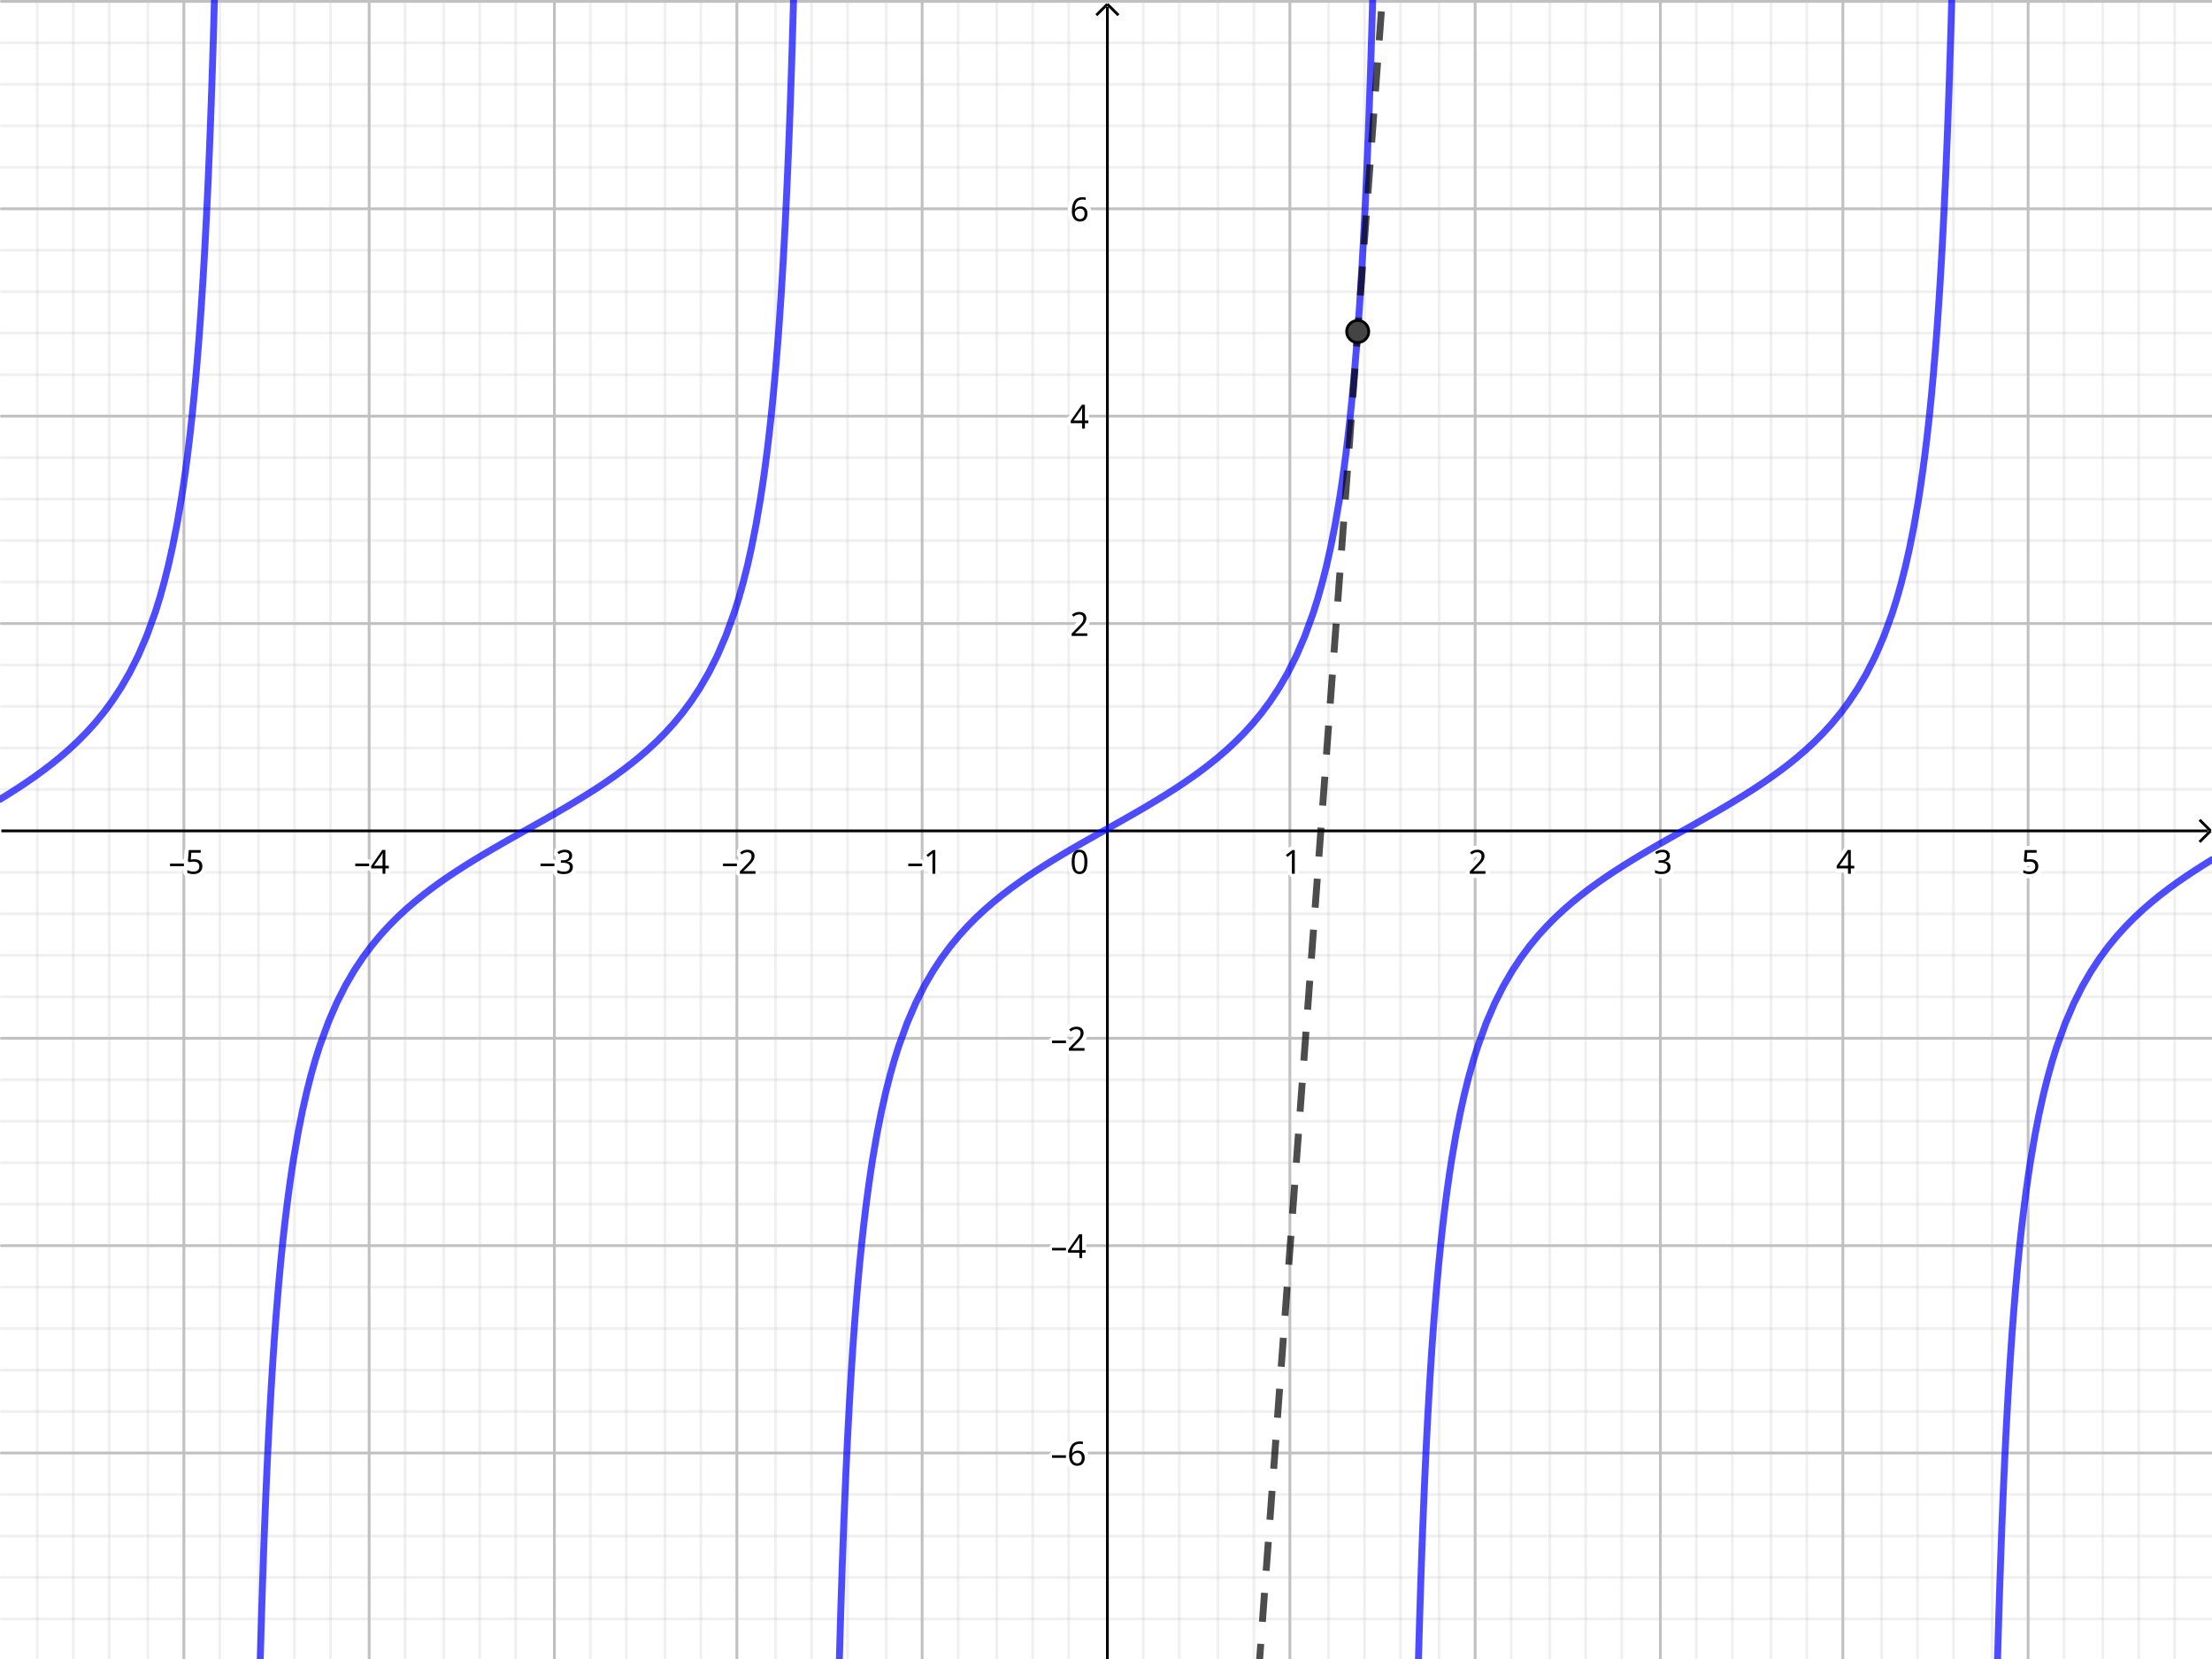
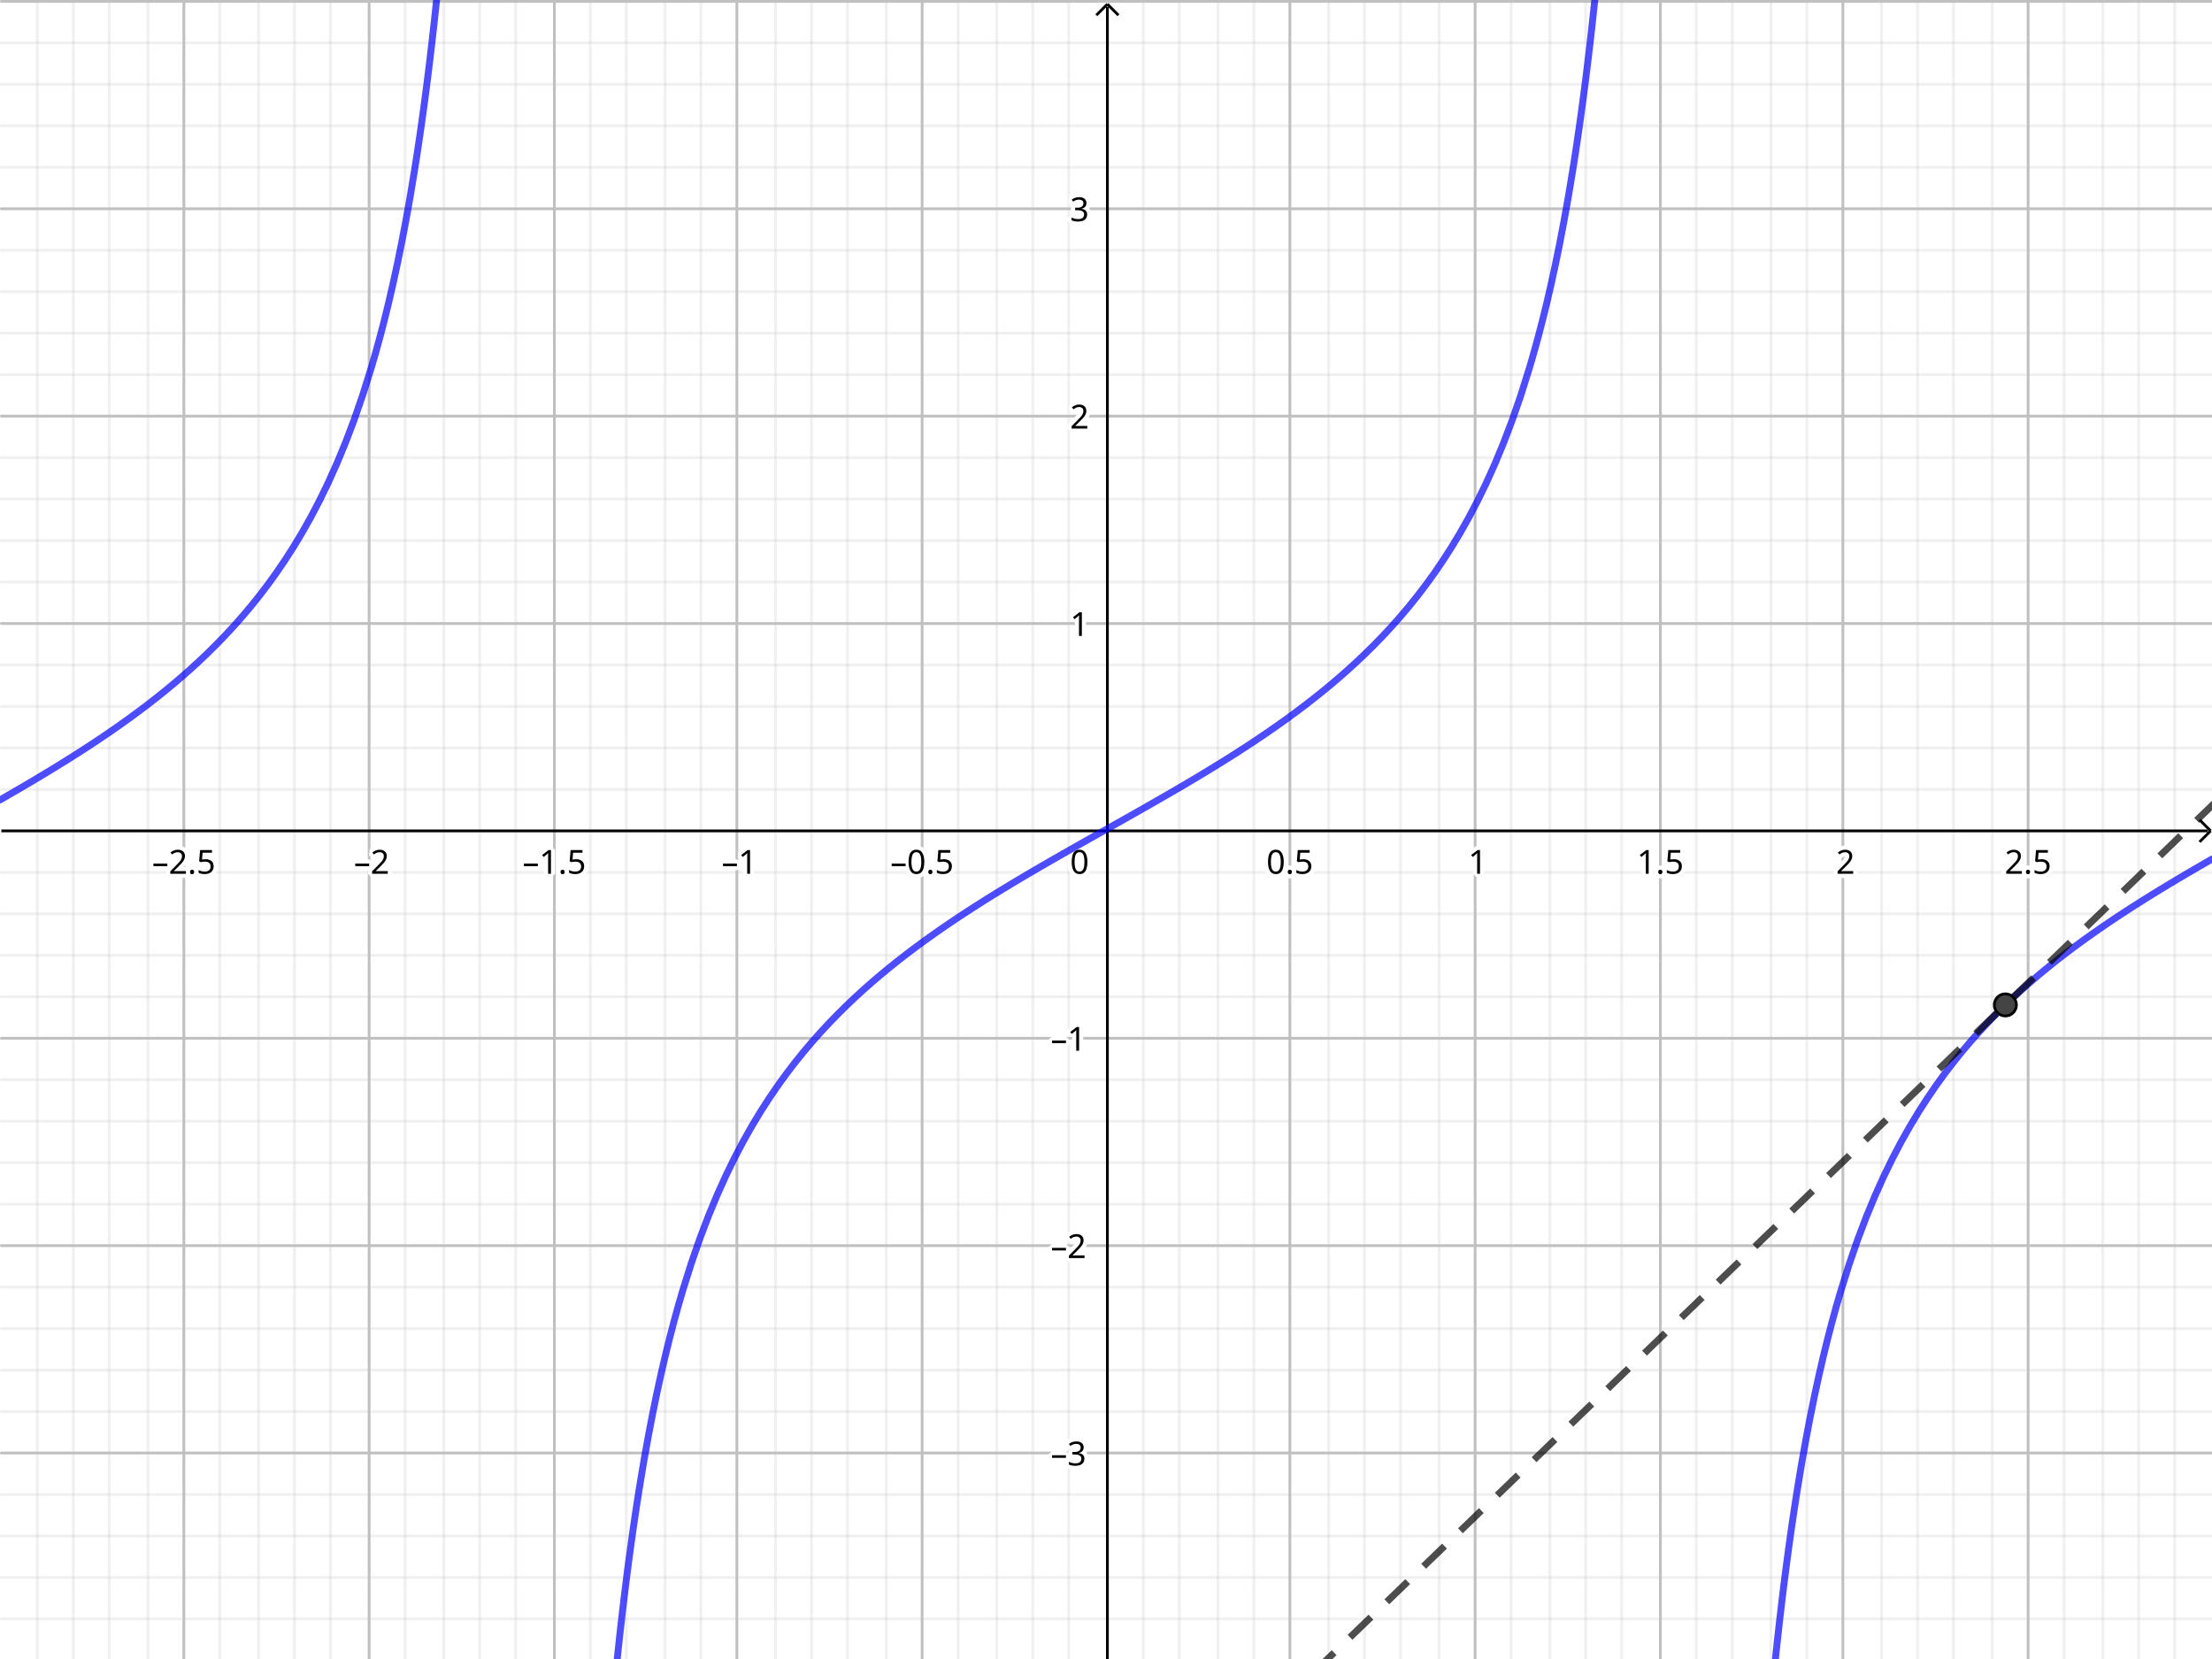
<svg xmlns="http://www.w3.org/2000/svg" version="1.1" width="800" height="600">
  <defs>
-     <clipPath id="poWmlnQdiosF">
+     <clipPath id="kzbiWLzUHdCO">
      <path fill="none" stroke="none" d=" M 0 0 L 800 0 L 800 600 L 0 600 L 0 0 Z" />
    </clipPath>
  </defs>
-   <g transform="scale(1,1)" clip-path="url(#poWmlnQdiosF)">
+   <g transform="scale(1,1)" clip-path="url(#kzbiWLzUHdCO)">
    <g>
      <path fill="none" stroke="rgb(192,192,192)" paint-order="fill stroke markers" d=" M 66.5 0.5 L 66.5 600.5 M 66.5 0.5 L 66.5 600.5 M 133.5 0.5 L 133.5 600.5 M 200.5 0.5 L 200.5 600.5 M 266.5 0.5 L 266.5 600.5 M 333.5 0.5 L 333.5 600.5 M 466.5 0.5 L 466.5 600.5 M 533.5 0.5 L 533.5 600.5 M 600.5 0.5 L 600.5 600.5 M 666.5 0.5 L 666.5 600.5 M 733.5 0.5 L 733.5 600.5 M 800.5 0.5 L 800.5 600.5" stroke-opacity="1" stroke-linecap="round" stroke-linejoin="round" stroke-miterlimit="10" />
      <path fill="none" stroke="rgb(192,192,192)" paint-order="fill stroke markers" d=" M 13.5 0.5 L 13.5 600.5 M 26.5 0.5 L 26.5 600.5 M 39.5 0.5 L 39.5 600.5 M 53.5 0.5 L 53.5 600.5 M 79.5 0.5 L 79.5 600.5 M 93.5 0.5 L 93.5 600.5 M 106.5 0.5 L 106.5 600.5 M 119.5 0.5 L 119.5 600.5 M 146.5 0.5 L 146.5 600.5 M 160.5 0.5 L 160.5 600.5 M 173.5 0.5 L 173.5 600.5 M 186.5 0.5 L 186.5 600.5 M 213.5 0.5 L 213.5 600.5 M 226.5 0.5 L 226.5 600.5 M 240.5 0.5 L 240.5 600.5 M 253.5 0.5 L 253.5 600.5 M 280.5 0.5 L 280.5 600.5 M 293.5 0.5 L 293.5 600.5 M 306.5 0.5 L 306.5 600.5 M 320.5 0.5 L 320.5 600.5 M 346.5 0.5 L 346.5 600.5 M 360.5 0.5 L 360.5 600.5 M 373.5 0.5 L 373.5 600.5 M 386.5 0.5 L 386.5 600.5 M 413.5 0.5 L 413.5 600.5 M 426.5 0.5 L 426.5 600.5 M 440.5 0.5 L 440.5 600.5 M 453.5 0.5 L 453.5 600.5 M 480.5 0.5 L 480.5 600.5 M 493.5 0.5 L 493.5 600.5 M 506.5 0.5 L 506.5 600.5 M 520.5 0.5 L 520.5 600.5 M 546.5 0.5 L 546.5 600.5 M 560.5 0.5 L 560.5 600.5 M 573.5 0.5 L 573.5 600.5 M 586.5 0.5 L 586.5 600.5 M 613.5 0.5 L 613.5 600.5 M 626.5 0.5 L 626.5 600.5 M 640.5 0.5 L 640.5 600.5 M 653.5 0.5 L 653.5 600.5 M 680.5 0.5 L 680.5 600.5 M 693.5 0.5 L 693.5 600.5 M 706.5 0.5 L 706.5 600.5 M 720.5 0.5 L 720.5 600.5 M 746.5 0.5 L 746.5 600.5 M 760.5 0.5 L 760.5 600.5 M 773.5 0.5 L 773.5 600.5 M 786.5 0.5 L 786.5 600.5" stroke-opacity="0.235" stroke-linecap="round" stroke-linejoin="round" stroke-miterlimit="10" />
      <path fill="none" stroke="rgb(192,192,192)" paint-order="fill stroke markers" d=" M 0.5 0.5 L 800.5 0.5 M 0.5 0.5 L 800.5 0.5 M 0.5 75.5 L 800.5 75.5 M 0.5 150.5 L 800.5 150.5 M 0.5 225.5 L 800.5 225.5 M 0.5 375.5 L 800.5 375.5 M 0.5 450.5 L 800.5 450.5 M 0.5 525.5 L 800.5 525.5 M 0.5 600.5 L 800.5 600.5" stroke-opacity="1" stroke-linecap="round" stroke-linejoin="round" stroke-miterlimit="10" />
      <path fill="none" stroke="rgb(192,192,192)" paint-order="fill stroke markers" d=" M 0.5 0.5 L 800.5 0.5 M 0.5 15.5 L 800.5 15.5 M 0.5 30.5 L 800.5 30.5 M 0.5 45.5 L 800.5 45.5 M 0.5 60.5 L 800.5 60.5 M 0.5 90.5 L 800.5 90.5 M 0.5 105.5 L 800.5 105.5 M 0.5 120.5 L 800.5 120.5 M 0.5 135.5 L 800.5 135.5 M 0.5 165.5 L 800.5 165.5 M 0.5 180.5 L 800.5 180.5 M 0.5 195.5 L 800.5 195.5 M 0.5 210.5 L 800.5 210.5 M 0.5 240.5 L 800.5 240.5 M 0.5 255.5 L 800.5 255.5 M 0.5 270.5 L 800.5 270.5 M 0.5 285.5 L 800.5 285.5 M 0.5 315.5 L 800.5 315.5 M 0.5 330.5 L 800.5 330.5 M 0.5 345.5 L 800.5 345.5 M 0.5 360.5 L 800.5 360.5 M 0.5 390.5 L 800.5 390.5 M 0.5 405.5 L 800.5 405.5 M 0.5 420.5 L 800.5 420.5 M 0.5 435.5 L 800.5 435.5 M 0.5 465.5 L 800.5 465.5 M 0.5 480.5 L 800.5 480.5 M 0.5 495.5 L 800.5 495.5 M 0.5 510.5 L 800.5 510.5 M 0.5 540.5 L 800.5 540.5 M 0.5 555.5 L 800.5 555.5 M 0.5 570.5 L 800.5 570.5 M 0.5 585.5 L 800.5 585.5" stroke-opacity="0.235" stroke-linecap="round" stroke-linejoin="round" stroke-miterlimit="10" />
      <path fill="none" stroke="rgb(0,0,0)" paint-order="fill stroke markers" d=" M 400.5 2.5 L 400.5 600.5" stroke-opacity="1" stroke-miterlimit="10" />
      <path fill="none" stroke="rgb(0,0,0)" paint-order="fill stroke markers" d=" M 400.5 1.5 L 396.5 5.5" stroke-opacity="1" stroke-miterlimit="10" />
      <path fill="none" stroke="rgb(0,0,0)" paint-order="fill stroke markers" d=" M 400.5 1.5 L 404.5 5.5" stroke-opacity="1" stroke-miterlimit="10" />
      <path fill="none" stroke="rgb(0,0,0)" paint-order="fill stroke markers" d=" M 0.5 300.5 L 798.5 300.5" stroke-opacity="1" stroke-miterlimit="10" />
      <path fill="none" stroke="rgb(0,0,0)" paint-order="fill stroke markers" d=" M 799.5 300.5 L 795.5 296.5" stroke-opacity="1" stroke-miterlimit="10" />
      <path fill="none" stroke="rgb(0,0,0)" paint-order="fill stroke markers" d=" M 799.5 300.5 L 795.5 304.5" stroke-opacity="1" stroke-miterlimit="10" />
-       <text fill="none" stroke="rgb(255,255,255)" font-family="geogebra-sans-serif, sans-serif" font-size="12px" font-style="normal" font-weight="normal" text-decoration="normal" x="61" y="316" text-anchor="start" dominant-baseline="alphabetic" stroke-opacity="1" stroke-linejoin="bevel" stroke-miterlimit="10" stroke-width="3">–5</text>
-       <text fill="rgb(0,0,0)" stroke="none" font-family="geogebra-sans-serif, sans-serif" font-size="12px" font-style="normal" font-weight="normal" text-decoration="normal" x="61" y="316" text-anchor="start" dominant-baseline="alphabetic" fill-opacity="1">–5</text>
-       <text fill="none" stroke="rgb(255,255,255)" font-family="geogebra-sans-serif, sans-serif" font-size="12px" font-style="normal" font-weight="normal" text-decoration="normal" x="128" y="316" text-anchor="start" dominant-baseline="alphabetic" stroke-opacity="1" stroke-linejoin="bevel" stroke-miterlimit="10" stroke-width="3">–4</text>
-       <text fill="rgb(0,0,0)" stroke="none" font-family="geogebra-sans-serif, sans-serif" font-size="12px" font-style="normal" font-weight="normal" text-decoration="normal" x="128" y="316" text-anchor="start" dominant-baseline="alphabetic" fill-opacity="1">–4</text>
-       <text fill="none" stroke="rgb(255,255,255)" font-family="geogebra-sans-serif, sans-serif" font-size="12px" font-style="normal" font-weight="normal" text-decoration="normal" x="195" y="316" text-anchor="start" dominant-baseline="alphabetic" stroke-opacity="1" stroke-linejoin="bevel" stroke-miterlimit="10" stroke-width="3">–3</text>
-       <text fill="rgb(0,0,0)" stroke="none" font-family="geogebra-sans-serif, sans-serif" font-size="12px" font-style="normal" font-weight="normal" text-decoration="normal" x="195" y="316" text-anchor="start" dominant-baseline="alphabetic" fill-opacity="1">–3</text>
-       <text fill="none" stroke="rgb(255,255,255)" font-family="geogebra-sans-serif, sans-serif" font-size="12px" font-style="normal" font-weight="normal" text-decoration="normal" x="261" y="316" text-anchor="start" dominant-baseline="alphabetic" stroke-opacity="1" stroke-linejoin="bevel" stroke-miterlimit="10" stroke-width="3">–2</text>
-       <text fill="rgb(0,0,0)" stroke="none" font-family="geogebra-sans-serif, sans-serif" font-size="12px" font-style="normal" font-weight="normal" text-decoration="normal" x="261" y="316" text-anchor="start" dominant-baseline="alphabetic" fill-opacity="1">–2</text>
-       <text fill="none" stroke="rgb(255,255,255)" font-family="geogebra-sans-serif, sans-serif" font-size="12px" font-style="normal" font-weight="normal" text-decoration="normal" x="328" y="316" text-anchor="start" dominant-baseline="alphabetic" stroke-opacity="1" stroke-linejoin="bevel" stroke-miterlimit="10" stroke-width="3">–1</text>
-       <text fill="rgb(0,0,0)" stroke="none" font-family="geogebra-sans-serif, sans-serif" font-size="12px" font-style="normal" font-weight="normal" text-decoration="normal" x="328" y="316" text-anchor="start" dominant-baseline="alphabetic" fill-opacity="1">–1</text>
-       <text fill="none" stroke="rgb(255,255,255)" font-family="geogebra-sans-serif, sans-serif" font-size="12px" font-style="normal" font-weight="normal" text-decoration="normal" x="464" y="316" text-anchor="start" dominant-baseline="alphabetic" stroke-opacity="1" stroke-linejoin="bevel" stroke-miterlimit="10" stroke-width="3">1</text>
-       <text fill="rgb(0,0,0)" stroke="none" font-family="geogebra-sans-serif, sans-serif" font-size="12px" font-style="normal" font-weight="normal" text-decoration="normal" x="464" y="316" text-anchor="start" dominant-baseline="alphabetic" fill-opacity="1">1</text>
-       <text fill="none" stroke="rgb(255,255,255)" font-family="geogebra-sans-serif, sans-serif" font-size="12px" font-style="normal" font-weight="normal" text-decoration="normal" x="531" y="316" text-anchor="start" dominant-baseline="alphabetic" stroke-opacity="1" stroke-linejoin="bevel" stroke-miterlimit="10" stroke-width="3">2</text>
-       <text fill="rgb(0,0,0)" stroke="none" font-family="geogebra-sans-serif, sans-serif" font-size="12px" font-style="normal" font-weight="normal" text-decoration="normal" x="531" y="316" text-anchor="start" dominant-baseline="alphabetic" fill-opacity="1">2</text>
-       <text fill="none" stroke="rgb(255,255,255)" font-family="geogebra-sans-serif, sans-serif" font-size="12px" font-style="normal" font-weight="normal" text-decoration="normal" x="598" y="316" text-anchor="start" dominant-baseline="alphabetic" stroke-opacity="1" stroke-linejoin="bevel" stroke-miterlimit="10" stroke-width="3">3</text>
-       <text fill="rgb(0,0,0)" stroke="none" font-family="geogebra-sans-serif, sans-serif" font-size="12px" font-style="normal" font-weight="normal" text-decoration="normal" x="598" y="316" text-anchor="start" dominant-baseline="alphabetic" fill-opacity="1">3</text>
-       <text fill="none" stroke="rgb(255,255,255)" font-family="geogebra-sans-serif, sans-serif" font-size="12px" font-style="normal" font-weight="normal" text-decoration="normal" x="664" y="316" text-anchor="start" dominant-baseline="alphabetic" stroke-opacity="1" stroke-linejoin="bevel" stroke-miterlimit="10" stroke-width="3">4</text>
-       <text fill="rgb(0,0,0)" stroke="none" font-family="geogebra-sans-serif, sans-serif" font-size="12px" font-style="normal" font-weight="normal" text-decoration="normal" x="664" y="316" text-anchor="start" dominant-baseline="alphabetic" fill-opacity="1">4</text>
-       <text fill="none" stroke="rgb(255,255,255)" font-family="geogebra-sans-serif, sans-serif" font-size="12px" font-style="normal" font-weight="normal" text-decoration="normal" x="731" y="316" text-anchor="start" dominant-baseline="alphabetic" stroke-opacity="1" stroke-linejoin="bevel" stroke-miterlimit="10" stroke-width="3">5</text>
-       <text fill="rgb(0,0,0)" stroke="none" font-family="geogebra-sans-serif, sans-serif" font-size="12px" font-style="normal" font-weight="normal" text-decoration="normal" x="731" y="316" text-anchor="start" dominant-baseline="alphabetic" fill-opacity="1">5</text>
-       <text fill="none" stroke="rgb(255,255,255)" font-family="geogebra-sans-serif, sans-serif" font-size="12px" font-style="normal" font-weight="normal" text-decoration="normal" x="380" y="530" text-anchor="start" dominant-baseline="alphabetic" stroke-opacity="1" stroke-linejoin="bevel" stroke-miterlimit="10" stroke-width="3">–6</text>
-       <text fill="rgb(0,0,0)" stroke="none" font-family="geogebra-sans-serif, sans-serif" font-size="12px" font-style="normal" font-weight="normal" text-decoration="normal" x="380" y="530" text-anchor="start" dominant-baseline="alphabetic" fill-opacity="1">–6</text>
-       <text fill="none" stroke="rgb(255,255,255)" font-family="geogebra-sans-serif, sans-serif" font-size="12px" font-style="normal" font-weight="normal" text-decoration="normal" x="380" y="455" text-anchor="start" dominant-baseline="alphabetic" stroke-opacity="1" stroke-linejoin="bevel" stroke-miterlimit="10" stroke-width="3">–4</text>
-       <text fill="rgb(0,0,0)" stroke="none" font-family="geogebra-sans-serif, sans-serif" font-size="12px" font-style="normal" font-weight="normal" text-decoration="normal" x="380" y="455" text-anchor="start" dominant-baseline="alphabetic" fill-opacity="1">–4</text>
-       <text fill="none" stroke="rgb(255,255,255)" font-family="geogebra-sans-serif, sans-serif" font-size="12px" font-style="normal" font-weight="normal" text-decoration="normal" x="380" y="380" text-anchor="start" dominant-baseline="alphabetic" stroke-opacity="1" stroke-linejoin="bevel" stroke-miterlimit="10" stroke-width="3">–2</text>
-       <text fill="rgb(0,0,0)" stroke="none" font-family="geogebra-sans-serif, sans-serif" font-size="12px" font-style="normal" font-weight="normal" text-decoration="normal" x="380" y="380" text-anchor="start" dominant-baseline="alphabetic" fill-opacity="1">–2</text>
-       <text fill="none" stroke="rgb(255,255,255)" font-family="geogebra-sans-serif, sans-serif" font-size="12px" font-style="normal" font-weight="normal" text-decoration="normal" x="387" y="230" text-anchor="start" dominant-baseline="alphabetic" stroke-opacity="1" stroke-linejoin="bevel" stroke-miterlimit="10" stroke-width="3">2</text>
-       <text fill="rgb(0,0,0)" stroke="none" font-family="geogebra-sans-serif, sans-serif" font-size="12px" font-style="normal" font-weight="normal" text-decoration="normal" x="387" y="230" text-anchor="start" dominant-baseline="alphabetic" fill-opacity="1">2</text>
-       <text fill="none" stroke="rgb(255,255,255)" font-family="geogebra-sans-serif, sans-serif" font-size="12px" font-style="normal" font-weight="normal" text-decoration="normal" x="387" y="155" text-anchor="start" dominant-baseline="alphabetic" stroke-opacity="1" stroke-linejoin="bevel" stroke-miterlimit="10" stroke-width="3">4</text>
-       <text fill="rgb(0,0,0)" stroke="none" font-family="geogebra-sans-serif, sans-serif" font-size="12px" font-style="normal" font-weight="normal" text-decoration="normal" x="387" y="155" text-anchor="start" dominant-baseline="alphabetic" fill-opacity="1">4</text>
-       <text fill="none" stroke="rgb(255,255,255)" font-family="geogebra-sans-serif, sans-serif" font-size="12px" font-style="normal" font-weight="normal" text-decoration="normal" x="387" y="80" text-anchor="start" dominant-baseline="alphabetic" stroke-opacity="1" stroke-linejoin="bevel" stroke-miterlimit="10" stroke-width="3">6</text>
-       <text fill="rgb(0,0,0)" stroke="none" font-family="geogebra-sans-serif, sans-serif" font-size="12px" font-style="normal" font-weight="normal" text-decoration="normal" x="387" y="80" text-anchor="start" dominant-baseline="alphabetic" fill-opacity="1">6</text>
+       <text fill="none" stroke="rgb(255,255,255)" font-family="geogebra-sans-serif, sans-serif" font-size="12px" font-style="normal" font-weight="normal" text-decoration="normal" x="55" y="316" text-anchor="start" dominant-baseline="alphabetic" stroke-opacity="1" stroke-linejoin="bevel" stroke-miterlimit="10" stroke-width="3">–2.5</text>
+       <text fill="rgb(0,0,0)" stroke="none" font-family="geogebra-sans-serif, sans-serif" font-size="12px" font-style="normal" font-weight="normal" text-decoration="normal" x="55" y="316" text-anchor="start" dominant-baseline="alphabetic" fill-opacity="1">–2.5</text>
+       <text fill="none" stroke="rgb(255,255,255)" font-family="geogebra-sans-serif, sans-serif" font-size="12px" font-style="normal" font-weight="normal" text-decoration="normal" x="128" y="316" text-anchor="start" dominant-baseline="alphabetic" stroke-opacity="1" stroke-linejoin="bevel" stroke-miterlimit="10" stroke-width="3">–2</text>
+       <text fill="rgb(0,0,0)" stroke="none" font-family="geogebra-sans-serif, sans-serif" font-size="12px" font-style="normal" font-weight="normal" text-decoration="normal" x="128" y="316" text-anchor="start" dominant-baseline="alphabetic" fill-opacity="1">–2</text>
+       <text fill="none" stroke="rgb(255,255,255)" font-family="geogebra-sans-serif, sans-serif" font-size="12px" font-style="normal" font-weight="normal" text-decoration="normal" x="189" y="316" text-anchor="start" dominant-baseline="alphabetic" stroke-opacity="1" stroke-linejoin="bevel" stroke-miterlimit="10" stroke-width="3">–1.5</text>
+       <text fill="rgb(0,0,0)" stroke="none" font-family="geogebra-sans-serif, sans-serif" font-size="12px" font-style="normal" font-weight="normal" text-decoration="normal" x="189" y="316" text-anchor="start" dominant-baseline="alphabetic" fill-opacity="1">–1.5</text>
+       <text fill="none" stroke="rgb(255,255,255)" font-family="geogebra-sans-serif, sans-serif" font-size="12px" font-style="normal" font-weight="normal" text-decoration="normal" x="261" y="316" text-anchor="start" dominant-baseline="alphabetic" stroke-opacity="1" stroke-linejoin="bevel" stroke-miterlimit="10" stroke-width="3">–1</text>
+       <text fill="rgb(0,0,0)" stroke="none" font-family="geogebra-sans-serif, sans-serif" font-size="12px" font-style="normal" font-weight="normal" text-decoration="normal" x="261" y="316" text-anchor="start" dominant-baseline="alphabetic" fill-opacity="1">–1</text>
+       <text fill="none" stroke="rgb(255,255,255)" font-family="geogebra-sans-serif, sans-serif" font-size="12px" font-style="normal" font-weight="normal" text-decoration="normal" x="322" y="316" text-anchor="start" dominant-baseline="alphabetic" stroke-opacity="1" stroke-linejoin="bevel" stroke-miterlimit="10" stroke-width="3">–0.5</text>
+       <text fill="rgb(0,0,0)" stroke="none" font-family="geogebra-sans-serif, sans-serif" font-size="12px" font-style="normal" font-weight="normal" text-decoration="normal" x="322" y="316" text-anchor="start" dominant-baseline="alphabetic" fill-opacity="1">–0.5</text>
+       <text fill="none" stroke="rgb(255,255,255)" font-family="geogebra-sans-serif, sans-serif" font-size="12px" font-style="normal" font-weight="normal" text-decoration="normal" x="458" y="316" text-anchor="start" dominant-baseline="alphabetic" stroke-opacity="1" stroke-linejoin="bevel" stroke-miterlimit="10" stroke-width="3">0.5</text>
+       <text fill="rgb(0,0,0)" stroke="none" font-family="geogebra-sans-serif, sans-serif" font-size="12px" font-style="normal" font-weight="normal" text-decoration="normal" x="458" y="316" text-anchor="start" dominant-baseline="alphabetic" fill-opacity="1">0.5</text>
+       <text fill="none" stroke="rgb(255,255,255)" font-family="geogebra-sans-serif, sans-serif" font-size="12px" font-style="normal" font-weight="normal" text-decoration="normal" x="531" y="316" text-anchor="start" dominant-baseline="alphabetic" stroke-opacity="1" stroke-linejoin="bevel" stroke-miterlimit="10" stroke-width="3">1</text>
+       <text fill="rgb(0,0,0)" stroke="none" font-family="geogebra-sans-serif, sans-serif" font-size="12px" font-style="normal" font-weight="normal" text-decoration="normal" x="531" y="316" text-anchor="start" dominant-baseline="alphabetic" fill-opacity="1">1</text>
+       <text fill="none" stroke="rgb(255,255,255)" font-family="geogebra-sans-serif, sans-serif" font-size="12px" font-style="normal" font-weight="normal" text-decoration="normal" x="592" y="316" text-anchor="start" dominant-baseline="alphabetic" stroke-opacity="1" stroke-linejoin="bevel" stroke-miterlimit="10" stroke-width="3">1.5</text>
+       <text fill="rgb(0,0,0)" stroke="none" font-family="geogebra-sans-serif, sans-serif" font-size="12px" font-style="normal" font-weight="normal" text-decoration="normal" x="592" y="316" text-anchor="start" dominant-baseline="alphabetic" fill-opacity="1">1.5</text>
+       <text fill="none" stroke="rgb(255,255,255)" font-family="geogebra-sans-serif, sans-serif" font-size="12px" font-style="normal" font-weight="normal" text-decoration="normal" x="664" y="316" text-anchor="start" dominant-baseline="alphabetic" stroke-opacity="1" stroke-linejoin="bevel" stroke-miterlimit="10" stroke-width="3">2</text>
+       <text fill="rgb(0,0,0)" stroke="none" font-family="geogebra-sans-serif, sans-serif" font-size="12px" font-style="normal" font-weight="normal" text-decoration="normal" x="664" y="316" text-anchor="start" dominant-baseline="alphabetic" fill-opacity="1">2</text>
+       <text fill="none" stroke="rgb(255,255,255)" font-family="geogebra-sans-serif, sans-serif" font-size="12px" font-style="normal" font-weight="normal" text-decoration="normal" x="725" y="316" text-anchor="start" dominant-baseline="alphabetic" stroke-opacity="1" stroke-linejoin="bevel" stroke-miterlimit="10" stroke-width="3">2.5</text>
+       <text fill="rgb(0,0,0)" stroke="none" font-family="geogebra-sans-serif, sans-serif" font-size="12px" font-style="normal" font-weight="normal" text-decoration="normal" x="725" y="316" text-anchor="start" dominant-baseline="alphabetic" fill-opacity="1">2.5</text>
+       <text fill="none" stroke="rgb(255,255,255)" font-family="geogebra-sans-serif, sans-serif" font-size="12px" font-style="normal" font-weight="normal" text-decoration="normal" x="380" y="530" text-anchor="start" dominant-baseline="alphabetic" stroke-opacity="1" stroke-linejoin="bevel" stroke-miterlimit="10" stroke-width="3">–3</text>
+       <text fill="rgb(0,0,0)" stroke="none" font-family="geogebra-sans-serif, sans-serif" font-size="12px" font-style="normal" font-weight="normal" text-decoration="normal" x="380" y="530" text-anchor="start" dominant-baseline="alphabetic" fill-opacity="1">–3</text>
+       <text fill="none" stroke="rgb(255,255,255)" font-family="geogebra-sans-serif, sans-serif" font-size="12px" font-style="normal" font-weight="normal" text-decoration="normal" x="380" y="455" text-anchor="start" dominant-baseline="alphabetic" stroke-opacity="1" stroke-linejoin="bevel" stroke-miterlimit="10" stroke-width="3">–2</text>
+       <text fill="rgb(0,0,0)" stroke="none" font-family="geogebra-sans-serif, sans-serif" font-size="12px" font-style="normal" font-weight="normal" text-decoration="normal" x="380" y="455" text-anchor="start" dominant-baseline="alphabetic" fill-opacity="1">–2</text>
+       <text fill="none" stroke="rgb(255,255,255)" font-family="geogebra-sans-serif, sans-serif" font-size="12px" font-style="normal" font-weight="normal" text-decoration="normal" x="380" y="380" text-anchor="start" dominant-baseline="alphabetic" stroke-opacity="1" stroke-linejoin="bevel" stroke-miterlimit="10" stroke-width="3">–1</text>
+       <text fill="rgb(0,0,0)" stroke="none" font-family="geogebra-sans-serif, sans-serif" font-size="12px" font-style="normal" font-weight="normal" text-decoration="normal" x="380" y="380" text-anchor="start" dominant-baseline="alphabetic" fill-opacity="1">–1</text>
+       <text fill="none" stroke="rgb(255,255,255)" font-family="geogebra-sans-serif, sans-serif" font-size="12px" font-style="normal" font-weight="normal" text-decoration="normal" x="387" y="230" text-anchor="start" dominant-baseline="alphabetic" stroke-opacity="1" stroke-linejoin="bevel" stroke-miterlimit="10" stroke-width="3">1</text>
+       <text fill="rgb(0,0,0)" stroke="none" font-family="geogebra-sans-serif, sans-serif" font-size="12px" font-style="normal" font-weight="normal" text-decoration="normal" x="387" y="230" text-anchor="start" dominant-baseline="alphabetic" fill-opacity="1">1</text>
+       <text fill="none" stroke="rgb(255,255,255)" font-family="geogebra-sans-serif, sans-serif" font-size="12px" font-style="normal" font-weight="normal" text-decoration="normal" x="387" y="155" text-anchor="start" dominant-baseline="alphabetic" stroke-opacity="1" stroke-linejoin="bevel" stroke-miterlimit="10" stroke-width="3">2</text>
+       <text fill="rgb(0,0,0)" stroke="none" font-family="geogebra-sans-serif, sans-serif" font-size="12px" font-style="normal" font-weight="normal" text-decoration="normal" x="387" y="155" text-anchor="start" dominant-baseline="alphabetic" fill-opacity="1">2</text>
+       <text fill="none" stroke="rgb(255,255,255)" font-family="geogebra-sans-serif, sans-serif" font-size="12px" font-style="normal" font-weight="normal" text-decoration="normal" x="387" y="80" text-anchor="start" dominant-baseline="alphabetic" stroke-opacity="1" stroke-linejoin="bevel" stroke-miterlimit="10" stroke-width="3">3</text>
+       <text fill="rgb(0,0,0)" stroke="none" font-family="geogebra-sans-serif, sans-serif" font-size="12px" font-style="normal" font-weight="normal" text-decoration="normal" x="387" y="80" text-anchor="start" dominant-baseline="alphabetic" fill-opacity="1">3</text>
      <text fill="none" stroke="rgb(255,255,255)" font-family="geogebra-sans-serif, sans-serif" font-size="12px" font-style="normal" font-weight="normal" text-decoration="normal" x="387" y="316" text-anchor="start" dominant-baseline="alphabetic" stroke-opacity="1" stroke-linejoin="bevel" stroke-miterlimit="10" stroke-width="3">0</text>
      <text fill="rgb(0,0,0)" stroke="none" font-family="geogebra-sans-serif, sans-serif" font-size="12px" font-style="normal" font-weight="normal" text-decoration="normal" x="387" y="316" text-anchor="start" dominant-baseline="alphabetic" fill-opacity="1">0</text>
-       <path fill="none" stroke="rgb(0,0,255)" paint-order="fill stroke markers" d=" M 0 289.087 L 3.125 287.153 L 6.25 285.155 L 9.375 283.082 L 12.5 280.919 L 15.625 278.65 L 18.75 276.257 L 21.875 273.717 L 25 271.005 L 28.125 268.088 L 31.25 264.929 L 34.375 261.48 L 37.5 257.682 L 40.625 253.459 L 43.75 248.715 L 46.875 243.319 L 50 237.1 L 53.125 229.819 L 56.25 221.137 L 57.812 216.123 L 59.375 210.553 L 60.938 204.325 L 62.5 197.304 L 64.062 189.319 L 65.625 180.148 L 66.406 175.027 L 67.188 169.491 L 67.969 163.483 L 68.75 156.941 L 69.531 149.785 L 70.312 141.925 L 71.094 133.248 L 71.875 123.617 L 72.266 118.392 L 72.656 112.862 L 73.047 106.999 L 73.438 100.771 L 73.828 94.143 L 74.219 87.074 L 74.609 79.519 L 75 71.425 L 75.391 62.731 L 75.781 53.367 L 75.977 48.41 L 76.172 43.253 L 76.367 37.886 L 76.562 32.294 L 76.758 26.463 L 76.953 20.378 L 77.148 14.021 L 77.344 7.373 L 77.539 0.414 L 77.734 -6.878 M 93.945 606.947 L 94.141 599.651 L 94.336 592.689 L 94.531 586.039 L 94.727 579.679 L 94.922 573.591 L 95.117 567.758 L 95.312 562.164 L 95.508 556.795 L 95.703 551.636 L 96.094 541.905 L 96.484 532.883 L 96.875 524.494 L 97.266 516.674 L 97.656 509.366 L 98.047 502.521 L 98.438 496.096 L 98.828 490.053 L 99.219 484.359 L 99.609 478.983 L 100 473.9 L 100.781 464.519 L 101.562 456.056 L 102.344 448.38 L 103.125 441.385 L 103.906 434.981 L 104.688 429.096 L 105.469 423.667 L 106.25 418.643 L 107.812 409.633 L 109.375 401.778 L 110.938 394.864 L 112.5 388.723 L 114.062 383.228 L 115.625 378.277 L 118.75 369.693 L 121.875 362.487 L 125 356.325 L 128.125 350.974 L 131.25 346.265 L 134.375 342.071 L 137.5 338.297 L 140.625 334.867 L 143.75 331.724 L 146.875 328.821 L 150 326.121 L 153.125 323.591 L 156.25 321.206 L 159.375 318.944 L 162.5 316.787 L 165.625 314.719 L 168.75 312.726 L 171.875 310.795 L 175 308.915 L 178.125 307.077 L 181.25 305.271 L 184.375 303.489 L 187.5 301.723 L 190.625 299.964 L 193.75 298.205 L 196.875 296.437 L 200 294.655 L 203.125 292.848 L 206.25 291.008 L 209.375 289.127 L 212.5 287.193 L 215.625 285.197 L 218.75 283.126 L 221.875 280.965 L 225 278.698 L 228.125 276.308 L 231.25 273.771 L 234.375 271.063 L 237.5 268.151 L 240.625 264.997 L 243.75 261.555 L 246.875 257.765 L 250 253.551 L 253.125 248.819 L 256.25 243.438 L 259.375 237.238 L 262.5 229.982 L 265.625 221.333 L 267.188 216.34 L 268.75 210.796 L 270.312 204.597 L 271.875 197.611 L 273.438 189.671 L 275 180.554 L 275.781 175.465 L 276.562 169.965 L 277.344 163.999 L 278.125 157.503 L 278.906 150.401 L 279.688 142.603 L 280.469 133.999 L 281.25 124.452 L 281.641 119.275 L 282.031 113.797 L 282.422 107.991 L 282.812 101.826 L 283.203 95.266 L 283.594 88.274 L 283.984 80.802 L 284.375 72.801 L 284.766 64.211 L 285.156 54.963 L 285.547 44.979 L 285.742 39.683 L 285.938 34.167 L 286.133 28.417 L 286.328 22.417 L 286.523 16.152 L 286.719 9.602 L 286.914 2.748 L 287.109 -4.431 L 287.305 -11.961 M 303.32 609.434 L 303.516 602.023 L 303.711 594.953 L 303.906 588.202 L 304.102 581.748 L 304.297 575.573 L 304.492 569.657 L 304.688 563.986 L 304.883 558.544 L 305.078 553.317 L 305.469 543.461 L 305.859 534.327 L 306.25 525.839 L 306.641 517.929 L 307.031 510.54 L 307.422 503.622 L 307.812 497.13 L 308.203 491.026 L 308.594 485.276 L 308.984 479.85 L 309.375 474.72 L 310.156 465.257 L 310.938 456.724 L 311.719 448.987 L 312.5 441.939 L 313.281 435.489 L 314.062 429.564 L 314.844 424.1 L 315.625 419.043 L 317.188 409.98 L 318.75 402.083 L 320.312 395.133 L 321.875 388.963 L 323.438 383.444 L 325 378.471 L 328.125 369.855 L 331.25 362.624 L 334.375 356.443 L 337.5 351.078 L 340.625 346.357 L 343.75 342.153 L 346.875 338.371 L 350 334.935 L 353.125 331.787 L 356.25 328.879 L 359.375 326.175 L 362.5 323.641 L 365.625 321.254 L 368.75 318.99 L 371.875 316.831 L 375 314.761 L 378.125 312.766 L 381.25 310.834 L 384.375 308.954 L 387.5 307.115 L 390.625 305.308 L 393.75 303.526 L 396.875 301.759 L 400 300 L 403.125 298.241 L 406.25 296.474 L 409.375 294.692 L 412.5 292.885 L 415.625 291.046 L 418.75 289.166 L 421.875 287.234 L 425 285.239 L 428.125 283.169 L 431.25 281.01 L 434.375 278.746 L 437.5 276.359 L 440.625 273.825 L 443.75 271.121 L 446.875 268.213 L 450 265.065 L 453.125 261.629 L 456.25 257.847 L 459.375 253.643 L 462.5 248.922 L 465.625 243.557 L 468.75 237.376 L 471.875 230.145 L 475 221.529 L 476.562 216.556 L 478.125 211.037 L 479.688 204.867 L 481.25 197.917 L 482.812 190.02 L 484.375 180.957 L 485.156 175.9 L 485.938 170.436 L 486.719 164.511 L 487.5 158.061 L 488.281 151.013 L 489.062 143.276 L 489.844 134.743 L 490.625 125.28 L 491.016 120.15 L 491.406 114.724 L 491.797 108.974 L 492.188 102.87 L 492.578 96.378 L 492.969 89.46 L 493.359 82.071 L 493.75 74.161 L 494.141 65.673 L 494.531 56.539 L 494.922 46.683 L 495.117 41.456 L 495.312 36.014 L 495.508 30.343 L 495.703 24.427 L 495.898 18.252 L 496.094 11.798 L 496.289 5.047 L 496.484 -2.023 L 496.68 -9.434 M 512.695 611.961 L 512.891 604.431 L 513.086 597.252 L 513.281 590.398 L 513.477 583.848 L 513.672 577.583 L 513.867 571.583 L 514.062 565.833 L 514.258 560.317 L 514.453 555.021 L 514.844 545.037 L 515.234 535.789 L 515.625 527.199 L 516.016 519.198 L 516.406 511.726 L 516.797 504.734 L 517.188 498.174 L 517.578 492.009 L 517.969 486.203 L 518.359 480.725 L 518.75 475.548 L 519.531 466.001 L 520.312 457.397 L 521.094 449.599 L 521.875 442.497 L 522.656 436.001 L 523.438 430.035 L 524.219 424.535 L 525 419.446 L 526.562 410.329 L 528.125 402.389 L 529.688 395.403 L 531.25 389.204 L 532.812 383.66 L 534.375 378.667 L 537.5 370.018 L 540.625 362.762 L 543.75 356.562 L 546.875 351.181 L 550 346.449 L 553.125 342.235 L 556.25 338.445 L 559.375 335.003 L 562.5 331.849 L 565.625 328.937 L 568.75 326.229 L 571.875 323.692 L 575 321.302 L 578.125 319.035 L 581.25 316.874 L 584.375 314.803 L 587.5 312.807 L 590.625 310.873 L 593.75 308.992 L 596.875 307.152 L 600 305.345 L 603.125 303.563 L 606.25 301.795 L 609.375 300.036 L 612.5 298.277 L 615.625 296.511 L 618.75 294.729 L 621.875 292.923 L 625 291.085 L 628.125 289.205 L 631.25 287.274 L 634.375 285.281 L 637.5 283.213 L 640.625 281.056 L 643.75 278.794 L 646.875 276.409 L 650 273.879 L 653.125 271.179 L 656.25 268.276 L 659.375 265.133 L 662.5 261.703 L 665.625 257.929 L 668.75 253.735 L 671.875 249.026 L 675 243.675 L 678.125 237.513 L 681.25 230.307 L 684.375 221.723 L 685.938 216.772 L 687.5 211.277 L 689.062 205.136 L 690.625 198.222 L 692.188 190.367 L 693.75 181.357 L 694.531 176.333 L 695.312 170.904 L 696.094 165.019 L 696.875 158.615 L 697.656 151.62 L 698.438 143.944 L 699.219 135.481 L 700 126.1 L 700.391 121.017 L 700.781 115.641 L 701.172 109.947 L 701.562 103.904 L 701.953 97.479 L 702.344 90.634 L 702.734 83.326 L 703.125 75.506 L 703.516 67.117 L 703.906 58.095 L 704.297 48.364 L 704.492 43.205 L 704.688 37.836 L 704.883 32.242 L 705.078 26.409 L 705.273 20.321 L 705.469 13.961 L 705.664 7.311 L 705.859 0.349 L 706.055 -6.947 M 722.266 606.878 L 722.461 599.586 L 722.656 592.627 L 722.852 585.979 L 723.047 579.622 L 723.242 573.537 L 723.438 567.706 L 723.633 562.114 L 723.828 556.747 L 724.023 551.59 L 724.219 546.633 L 724.609 537.269 L 725 528.575 L 725.391 520.481 L 725.781 512.926 L 726.172 505.857 L 726.562 499.229 L 726.953 493.001 L 727.344 487.138 L 727.734 481.608 L 728.125 476.383 L 728.906 466.752 L 729.688 458.075 L 730.469 450.215 L 731.25 443.059 L 732.031 436.517 L 732.812 430.509 L 733.594 424.973 L 734.375 419.852 L 735.938 410.681 L 737.5 402.696 L 739.062 395.675 L 740.625 389.447 L 742.188 383.877 L 743.75 378.863 L 746.875 370.181 L 750 362.9 L 753.125 356.681 L 756.25 351.285 L 759.375 346.541 L 762.5 342.318 L 765.625 338.52 L 768.75 335.071 L 771.875 331.912 L 775 328.995 L 778.125 326.283 L 781.25 323.743 L 784.375 321.35 L 787.5 319.081 L 790.625 316.918 L 793.75 314.845 L 796.875 312.847 L 800 310.913" stroke-opacity="0.698" stroke-linecap="round" stroke-linejoin="round" stroke-miterlimit="10" stroke-width="2.5" />
-       <path fill="none" stroke="rgb(0,0,0)" paint-order="fill stroke markers" d=" M 455.199 605 L 500.261 -5" stroke-opacity="0.698" stroke-linejoin="round" stroke-miterlimit="10" stroke-width="2.5" stroke-dasharray="10.5,8" />
-       <path fill="rgb(68,68,68)" stroke="none" paint-order="stroke fill markers" d=" M 495.034 119.9 C 495.034 122.109 493.243 123.9 491.034 123.9 C 488.825 123.9 487.034 122.109 487.034 119.9 C 487.034 117.69 488.825 115.9 491.034 115.9 C 493.243 115.9 495.034 117.69 495.034 119.9 Z" fill-opacity="1" />
-       <path fill="none" stroke="rgb(0,0,0)" paint-order="fill stroke markers" d=" M 495.034 119.9 C 495.034 122.109 493.243 123.9 491.034 123.9 C 488.825 123.9 487.034 122.109 487.034 119.9 C 487.034 117.69 488.825 115.9 491.034 115.9 C 493.243 115.9 495.034 117.69 495.034 119.9 Z" stroke-opacity="1" stroke-linecap="round" stroke-linejoin="round" stroke-miterlimit="10" />
+       <path fill="none" stroke="rgb(0,0,255)" paint-order="fill stroke markers" d=" M 0 289.309 L 3.125 287.509 L 6.25 285.695 L 9.375 283.865 L 12.5 282.016 L 15.625 280.146 L 18.75 278.253 L 21.875 276.334 L 25 274.387 L 28.125 272.408 L 31.25 270.394 L 34.375 268.343 L 37.5 266.251 L 40.625 264.114 L 43.75 261.929 L 46.875 259.691 L 50 257.397 L 53.125 255.04 L 56.25 252.616 L 59.375 250.119 L 62.5 247.543 L 65.625 244.881 L 68.75 242.126 L 71.875 239.269 L 75 236.302 L 78.125 233.214 L 81.25 229.995 L 84.375 226.631 L 87.5 223.11 L 90.625 219.415 L 93.75 215.529 L 96.875 211.433 L 100 207.103 L 103.125 202.514 L 106.25 197.637 L 109.375 192.438 L 112.5 186.876 L 115.625 180.907 L 118.75 174.477 L 121.875 167.521 L 125 159.965 L 128.125 151.716 L 131.25 142.666 L 134.375 132.68 L 135.938 127.285 L 137.5 121.591 L 139.062 115.571 L 140.625 109.193 L 142.188 102.424 L 143.75 95.223 L 145.312 87.546 L 146.875 79.341 L 148.437 70.551 L 150 61.107 L 150.781 56.116 L 151.562 50.931 L 152.344 45.54 L 153.125 39.93 L 153.906 34.088 L 154.687 27.998 L 155.469 21.643 L 156.25 15.006 L 157.031 8.066 L 157.812 0.803 L 158.594 -6.808 M 222.656 605.526 L 223.438 597.974 L 224.219 590.766 L 225 583.878 L 225.781 577.289 L 226.562 570.979 L 227.344 564.931 L 228.125 559.128 L 228.906 553.555 L 229.688 548.199 L 230.469 543.047 L 231.25 538.087 L 232.812 528.699 L 234.375 519.96 L 235.938 511.801 L 237.5 504.165 L 239.062 497.002 L 240.625 490.266 L 242.188 483.919 L 243.75 477.927 L 245.312 472.258 L 246.875 466.887 L 250 456.943 L 253.125 447.928 L 256.25 439.71 L 259.375 432.18 L 262.5 425.248 L 265.625 418.837 L 268.75 412.886 L 271.875 407.341 L 275 402.155 L 278.125 397.291 L 281.25 392.713 L 284.375 388.394 L 287.5 384.306 L 290.625 380.429 L 293.75 376.742 L 296.875 373.227 L 300 369.87 L 303.125 366.656 L 306.25 363.573 L 309.375 360.611 L 312.5 357.759 L 315.625 355.007 L 318.75 352.349 L 321.875 349.777 L 325 347.283 L 328.125 344.862 L 331.25 342.508 L 334.375 340.215 L 337.5 337.98 L 340.625 335.797 L 343.75 333.662 L 346.875 331.571 L 350 329.522 L 353.125 327.51 L 356.25 325.532 L 359.375 323.586 L 362.5 321.668 L 365.625 319.776 L 368.75 317.907 L 371.875 316.059 L 375 314.23 L 378.125 312.416 L 381.25 310.617 L 384.375 308.83 L 387.5 307.052 L 390.625 305.282 L 393.75 303.518 L 396.875 301.758 L 400 300 L 403.125 298.242 L 406.25 296.482 L 409.375 294.718 L 412.5 292.948 L 415.625 291.17 L 418.75 289.383 L 421.875 287.584 L 425 285.77 L 428.125 283.941 L 431.25 282.093 L 434.375 280.224 L 437.5 278.332 L 440.625 276.414 L 443.75 274.468 L 446.875 272.49 L 450 270.478 L 453.125 268.429 L 456.25 266.338 L 459.375 264.203 L 462.5 262.02 L 465.625 259.785 L 468.75 257.492 L 471.875 255.138 L 475 252.717 L 478.125 250.223 L 481.25 247.651 L 484.375 244.993 L 487.5 242.241 L 490.625 239.389 L 493.75 236.427 L 496.875 233.344 L 500 230.13 L 503.125 226.773 L 506.25 223.258 L 509.375 219.571 L 512.5 215.694 L 515.625 211.606 L 518.75 207.287 L 521.875 202.709 L 525 197.845 L 528.125 192.659 L 531.25 187.114 L 534.375 181.163 L 537.5 174.752 L 540.625 167.82 L 543.75 160.29 L 546.875 152.072 L 550 143.057 L 553.125 133.113 L 554.688 127.742 L 556.25 122.073 L 557.812 116.081 L 559.375 109.734 L 560.938 102.998 L 562.5 95.835 L 564.062 88.199 L 565.625 80.04 L 567.188 71.301 L 568.75 61.913 L 569.531 56.953 L 570.312 51.801 L 571.094 46.445 L 571.875 40.872 L 572.656 35.069 L 573.438 29.021 L 574.219 22.711 L 575 16.122 L 575.781 9.234 L 576.562 2.026 L 577.344 -5.526 M 641.406 606.808 L 642.188 599.197 L 642.969 591.934 L 643.75 584.994 L 644.531 578.357 L 645.312 572.002 L 646.094 565.912 L 646.875 560.07 L 647.656 554.46 L 648.438 549.069 L 649.219 543.884 L 650 538.893 L 651.562 529.449 L 653.125 520.659 L 654.688 512.454 L 656.25 504.777 L 657.812 497.576 L 659.375 490.807 L 660.938 484.429 L 662.5 478.409 L 664.062 472.715 L 665.625 467.32 L 668.75 457.334 L 671.875 448.284 L 675 440.035 L 678.125 432.479 L 681.25 425.523 L 684.375 419.093 L 687.5 413.124 L 690.625 407.562 L 693.75 402.363 L 696.875 397.486 L 700 392.897 L 703.125 388.567 L 706.25 384.471 L 709.375 380.585 L 712.5 376.89 L 715.625 373.369 L 718.75 370.005 L 721.875 366.786 L 725 363.698 L 728.125 360.731 L 731.25 357.874 L 734.375 355.119 L 737.5 352.457 L 740.625 349.881 L 743.75 347.384 L 746.875 344.96 L 750 342.603 L 753.125 340.309 L 756.25 338.071 L 759.375 335.886 L 762.5 333.749 L 765.625 331.657 L 768.75 329.606 L 771.875 327.592 L 775 325.613 L 778.125 323.666 L 781.25 321.747 L 784.375 319.854 L 787.5 317.984 L 790.625 316.135 L 793.75 314.305 L 796.875 312.491 L 800 310.691" stroke-opacity="0.698" stroke-linecap="round" stroke-linejoin="round" stroke-miterlimit="10" stroke-width="2.5" />
+       <path fill="none" stroke="rgb(0,0,0)" paint-order="fill stroke markers" d=" M 474.941 605 L 805 286.499" stroke-opacity="0.698" stroke-linejoin="round" stroke-miterlimit="10" stroke-width="2.5" stroke-dasharray="10.5,8" />
+       <path fill="rgb(68,68,68)" stroke="none" paint-order="stroke fill markers" d=" M 729.266 363.441 C 729.266 365.651 727.475 367.441 725.266 367.441 C 723.056 367.441 721.266 365.651 721.266 363.441 C 721.266 361.232 723.056 359.441 725.266 359.441 C 727.475 359.441 729.266 361.232 729.266 363.441 Z" fill-opacity="1" />
+       <path fill="none" stroke="rgb(0,0,0)" paint-order="fill stroke markers" d=" M 729.266 363.441 C 729.266 365.651 727.475 367.441 725.266 367.441 C 723.056 367.441 721.266 365.651 721.266 363.441 C 721.266 361.232 723.056 359.441 725.266 359.441 C 727.475 359.441 729.266 361.232 729.266 363.441 Z" stroke-opacity="1" stroke-linecap="round" stroke-linejoin="round" stroke-miterlimit="10" />
    </g>
  </g>
</svg>
